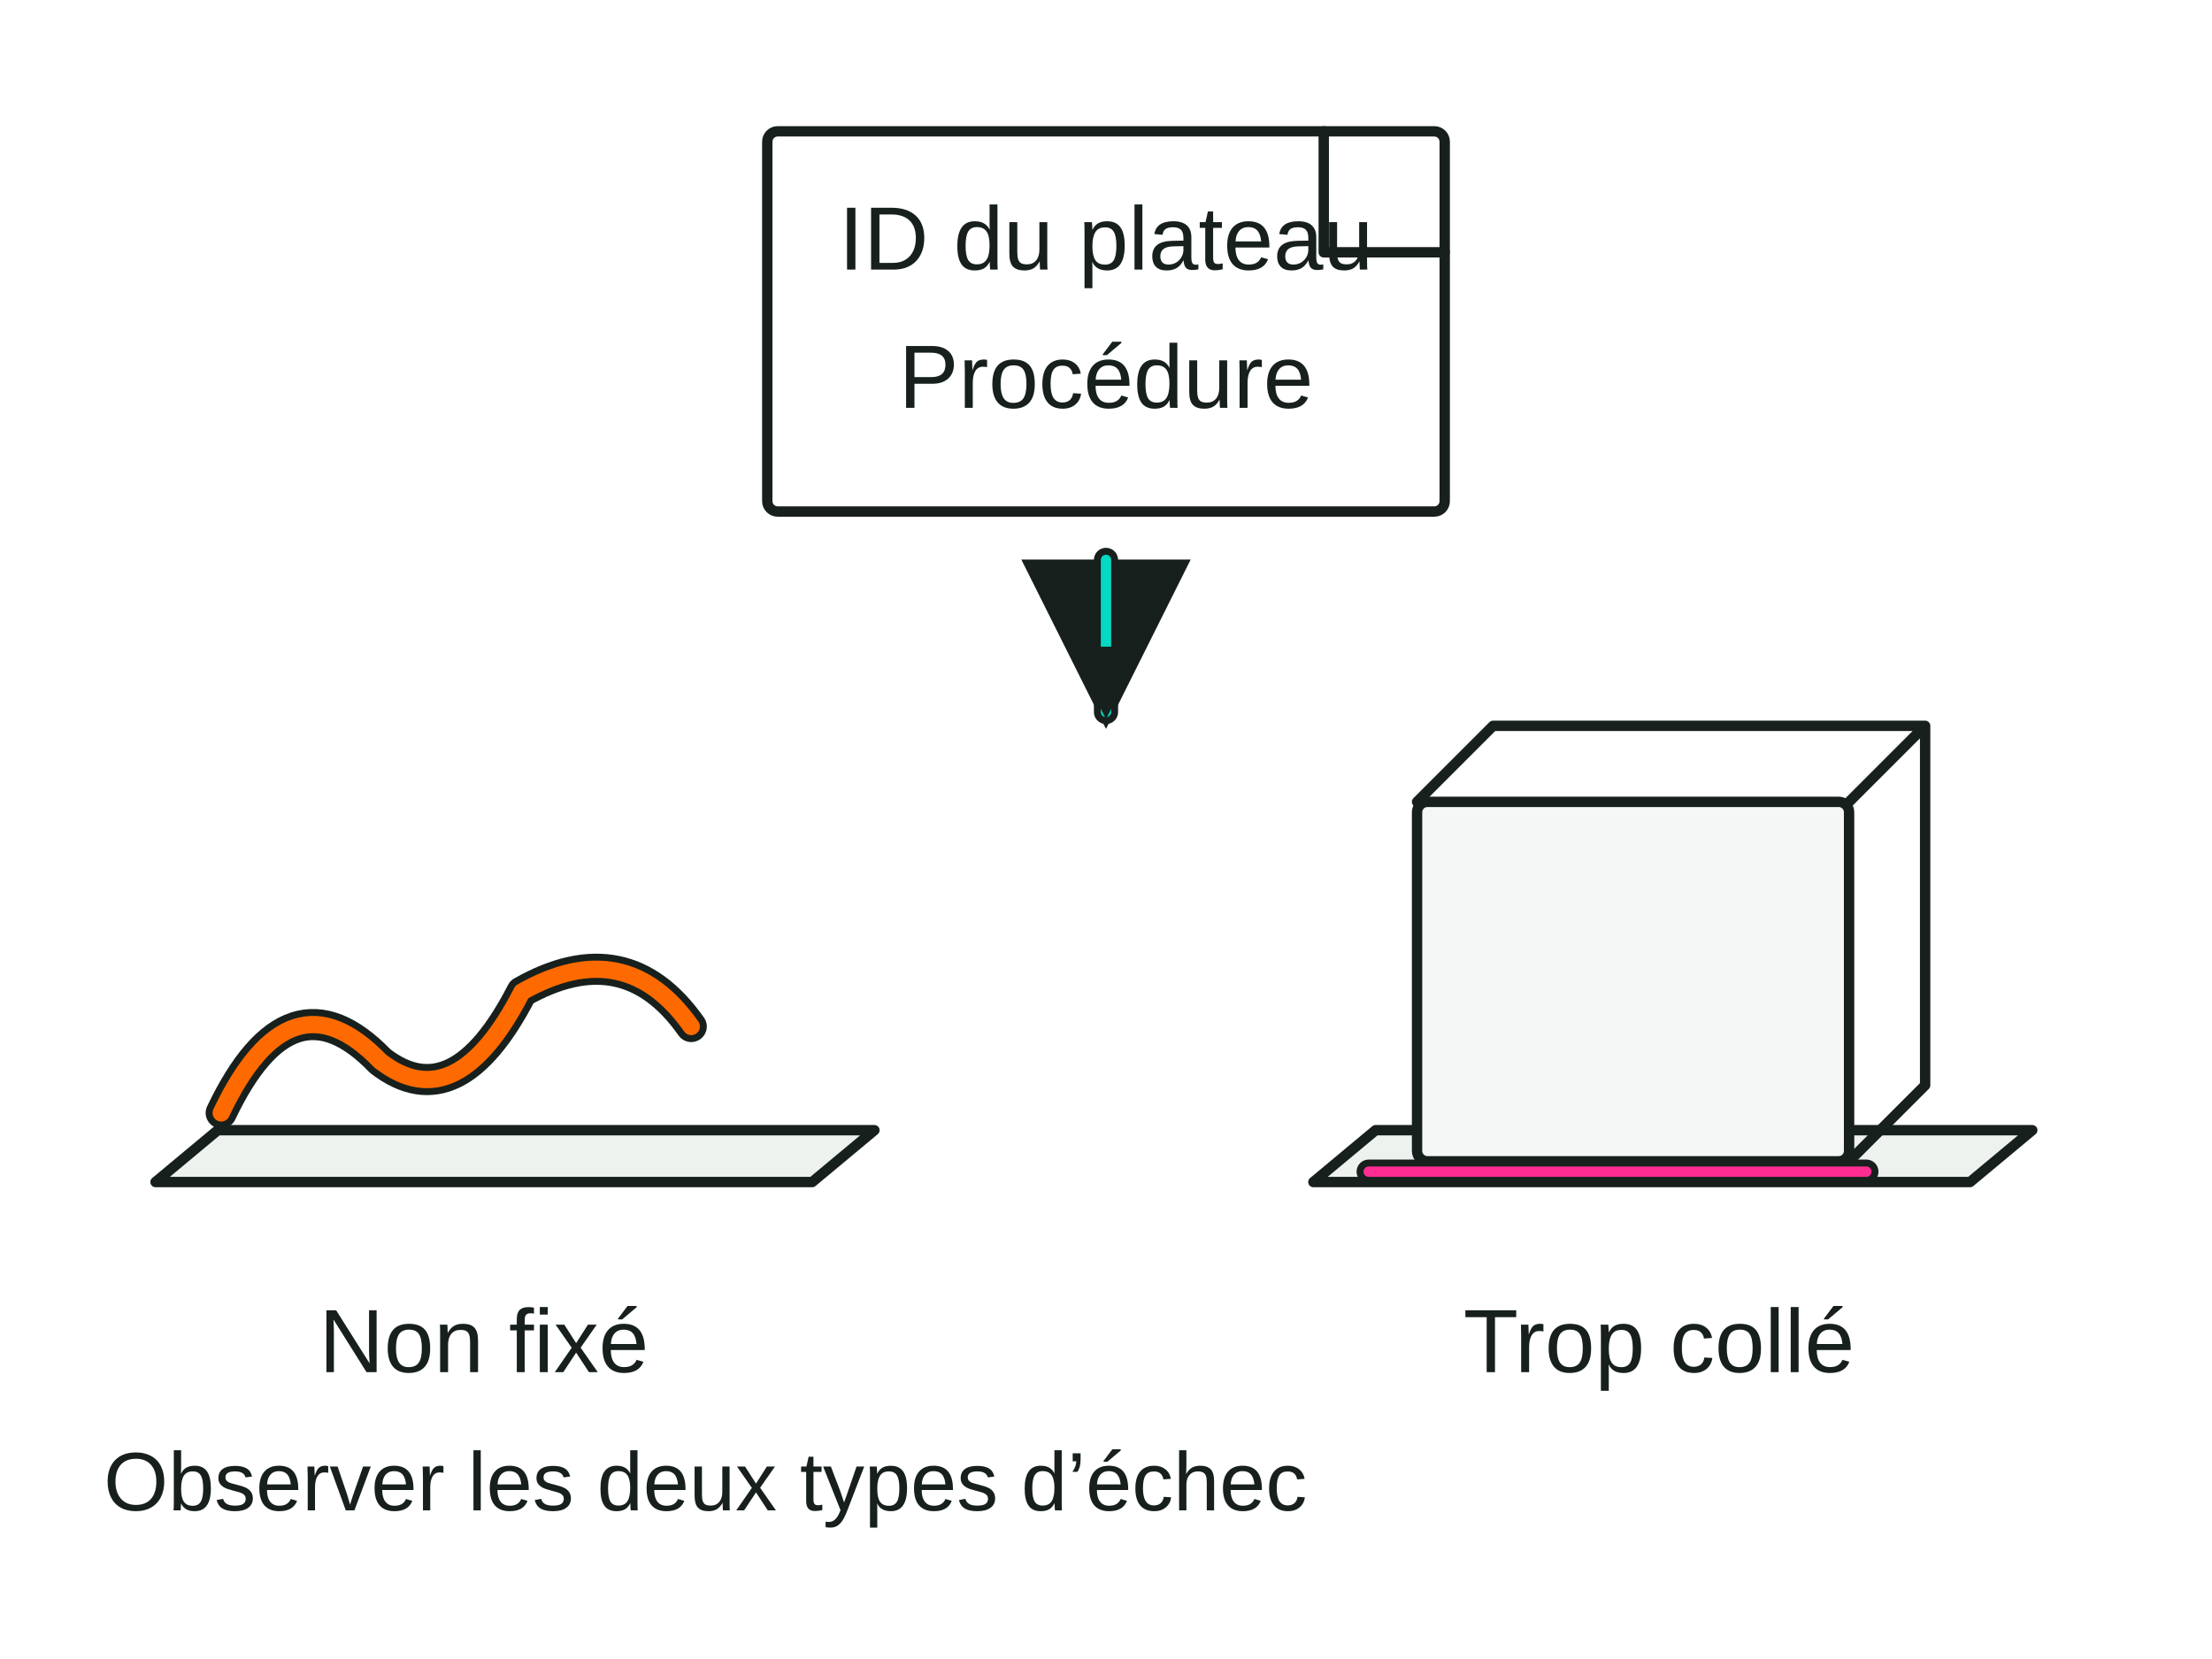
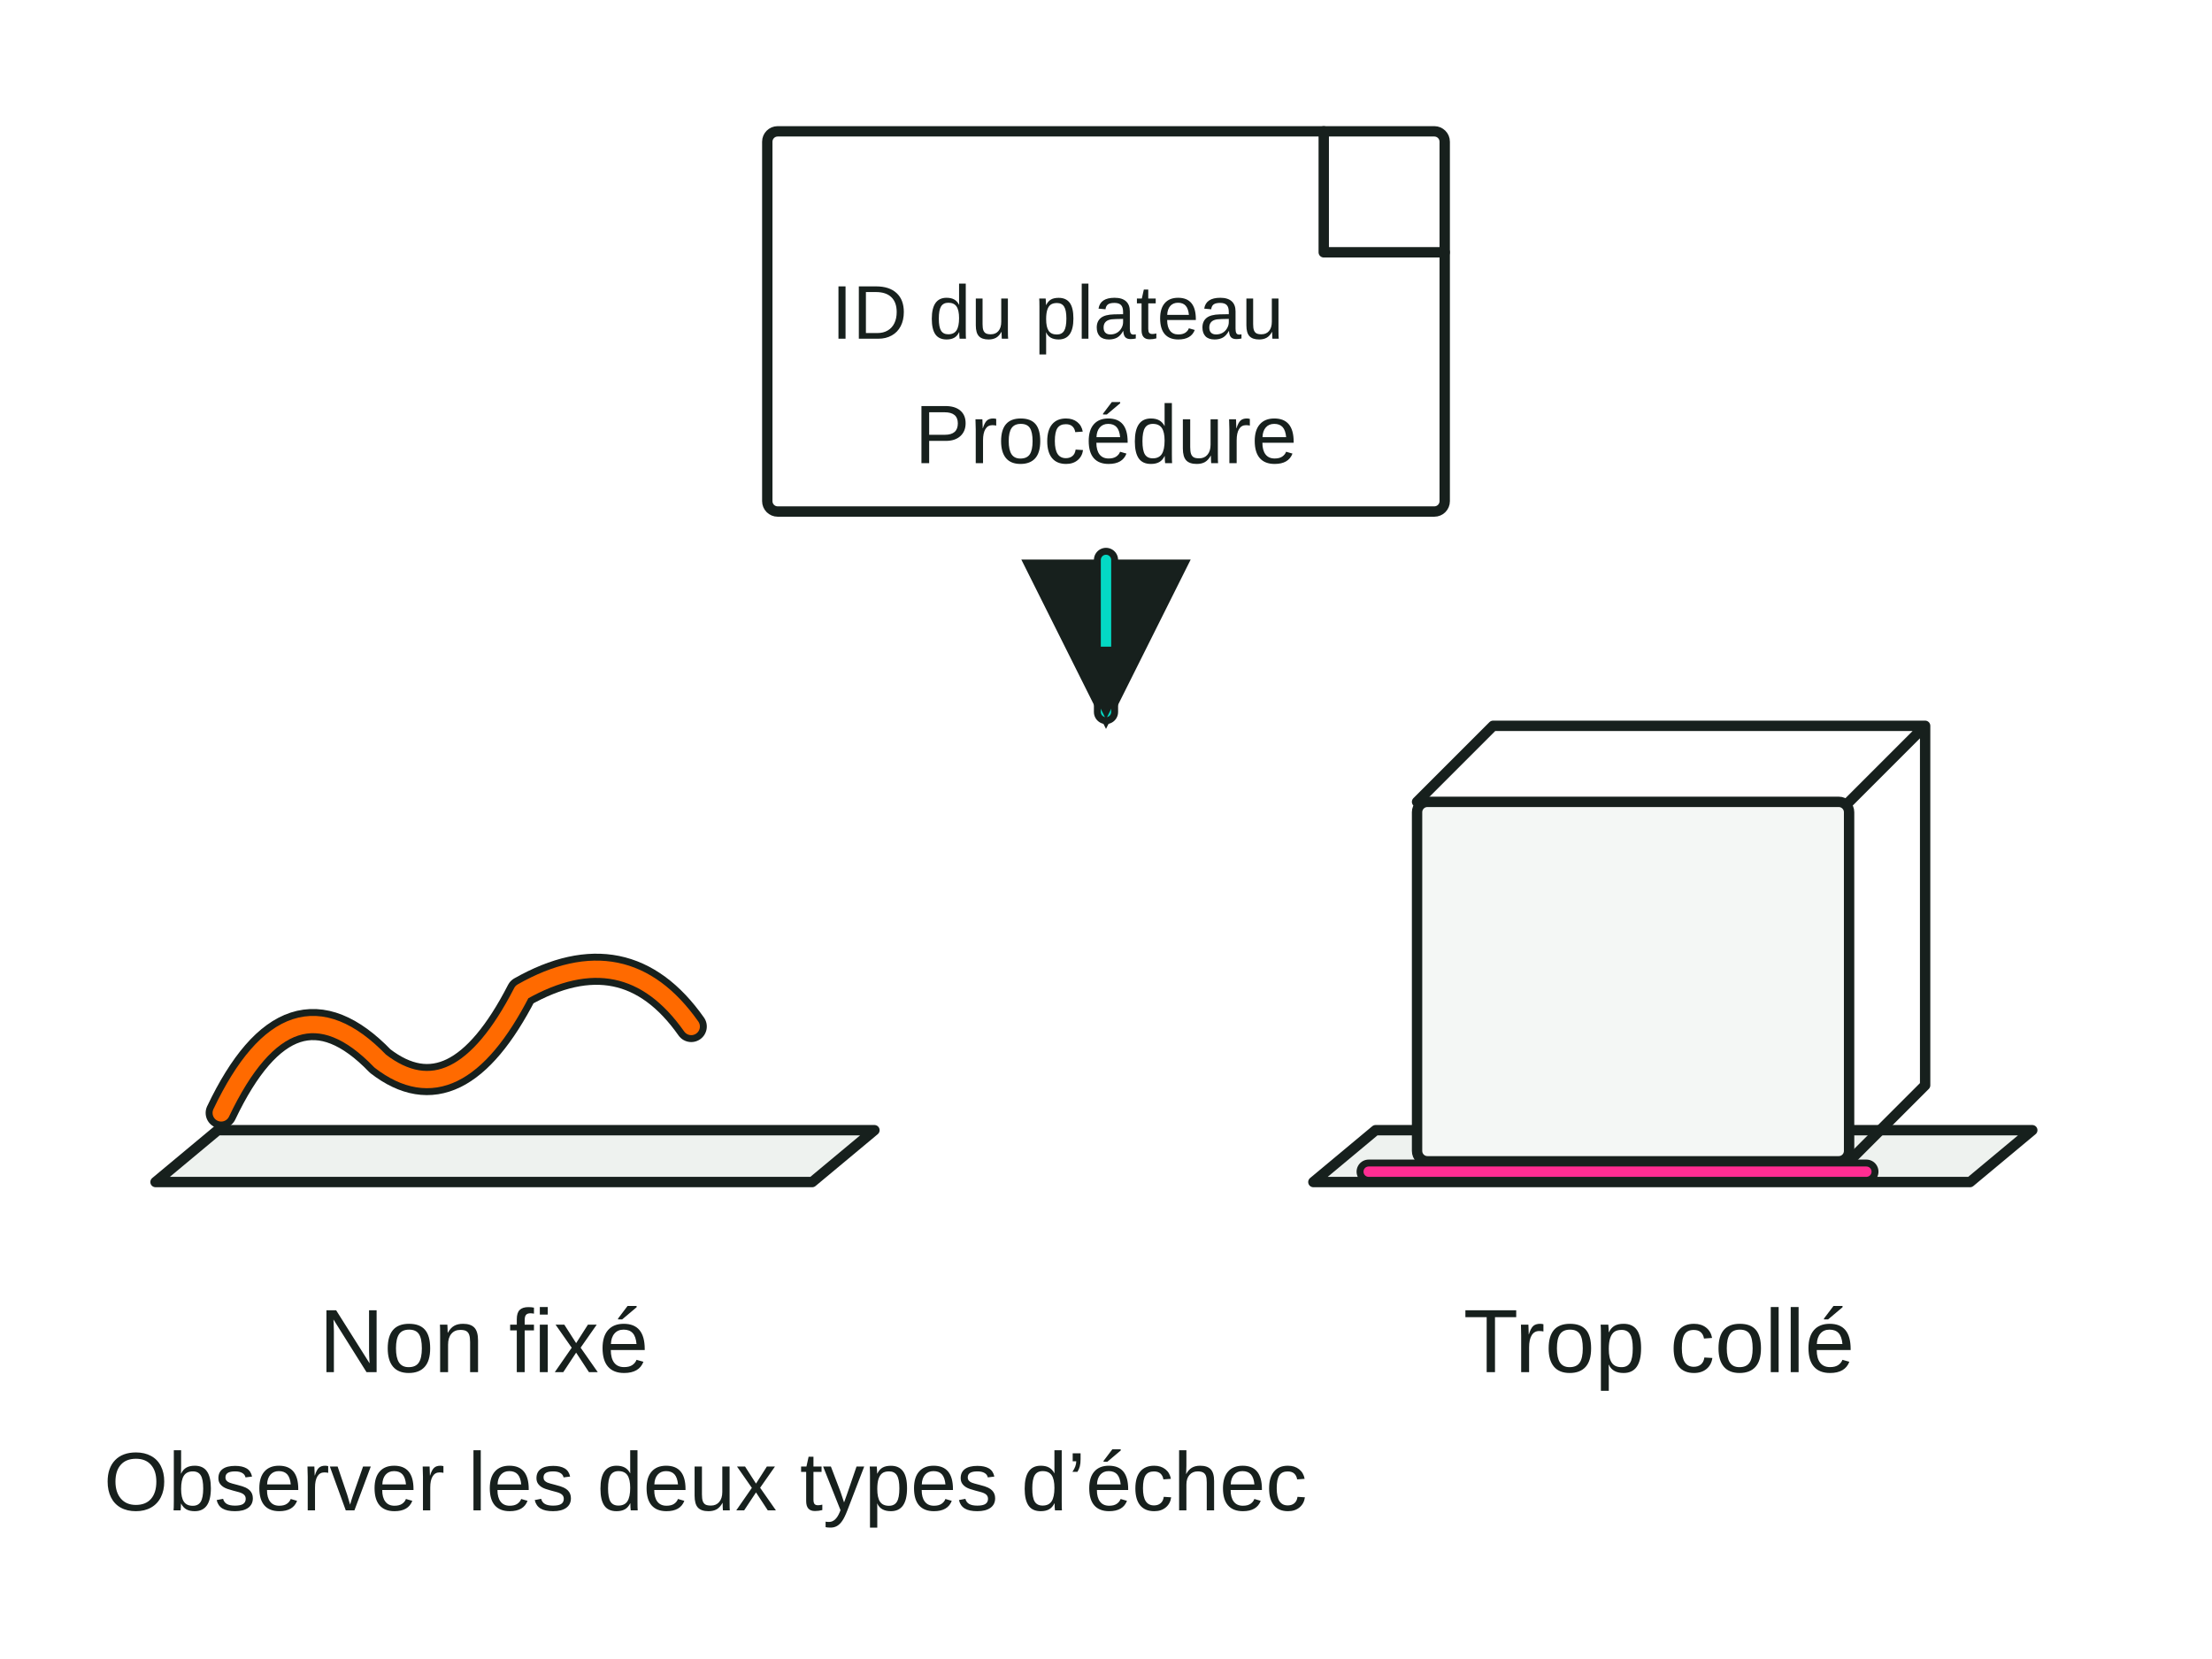
<svg xmlns="http://www.w3.org/2000/svg" width="640" height="480" viewBox="0 0 640 480" role="img" aria-labelledby="title desc">
  <defs>
    <marker id="arrow" viewBox="0 0 10 10" refX="9" refY="5" markerWidth="7" markerHeight="7" orient="auto-start-reverse">
      <path d="M0 0L10 5L0 10Z" fill="#17201d" />
    </marker>
  </defs>
  <rect width="640" height="480" fill="#fff" />
  <g fill="none" stroke="#17201d" stroke-width="3" stroke-linecap="round" stroke-linejoin="round" font-family="Arial, sans-serif">
    <rect x="222" y="38" width="196" height="110" rx="3" fill="#fff" stroke="#17201d" />
    <path d="M383 38v35h35" stroke="#17201d" stroke-width="3" fill="none" />
-     <text x="320" y="78" fill="#17201d" stroke="none" font-size="26" text-anchor="middle">
-       <tspan x="320" dy="0">ID du plateau</tspan>
+     <text x="306" y="98" fill="#17201d" stroke="none" font-size="22" text-anchor="middle">
+       <tspan x="306" dy="0">ID du plateau</tspan>
    </text>
-     <text x="320" y="118" fill="#17201d" stroke="none" font-size="26" text-anchor="middle">
+     <text x="320" y="134" fill="#17201d" stroke="none" font-size="24" text-anchor="middle">
      <tspan x="320" dy="0">Procédure</tspan>
    </text>
    <path d="M320 162L320 206" stroke="#17201d" marker-end="url(#arrow)" stroke-width="7" />
    <path d="M320 162L320 206" stroke="#04D9C4" marker-end="url(#arrow)" />
    <path d="M45 342l18 -15h190l-18 15z" stroke="#17201d" stroke-width="3" fill="#eef2ef" />
    <path d="M64 322q20 -42 46 -15q22 17 41 -20q30 -17 49 10" stroke="#17201d" fill="none" stroke-width="9" />
    <path d="M64 322q20 -42 46 -15q22 17 41 -20q30 -17 49 10" stroke="#FF6A00" stroke-width="5" fill="none" />
    <path d="M380 342l18 -15h190l-18 15z" stroke="#17201d" stroke-width="3" fill="#eef2ef" />
    <rect x="410" y="232" width="125" height="104" rx="3" fill="#f4f7f5" stroke="#17201d" />
    <path d="M410 232l22 -22h125v104l-22 22M535 232l22 -22" stroke="#17201d" stroke-width="3" fill="none" />
    <path d="M396 339L540 339" stroke="#17201d" stroke-width="7" />
    <path d="M396 339L540 339" stroke="#FF2D92" />
    <text x="140" y="397" fill="#17201d" stroke="none" font-size="26" text-anchor="middle">
      <tspan x="140" dy="0">Non fixé</tspan>
    </text>
    <text x="480" y="397" fill="#17201d" stroke="none" font-size="26" text-anchor="middle">
      <tspan x="480" dy="0">Trop collé</tspan>
    </text>
    <text x="30" y="437" fill="#17201d" stroke="none" font-size="24" text-anchor="start">
      <tspan x="30" dy="0">Observer les deux types d’échec</tspan>
    </text>
  </g>
</svg>
